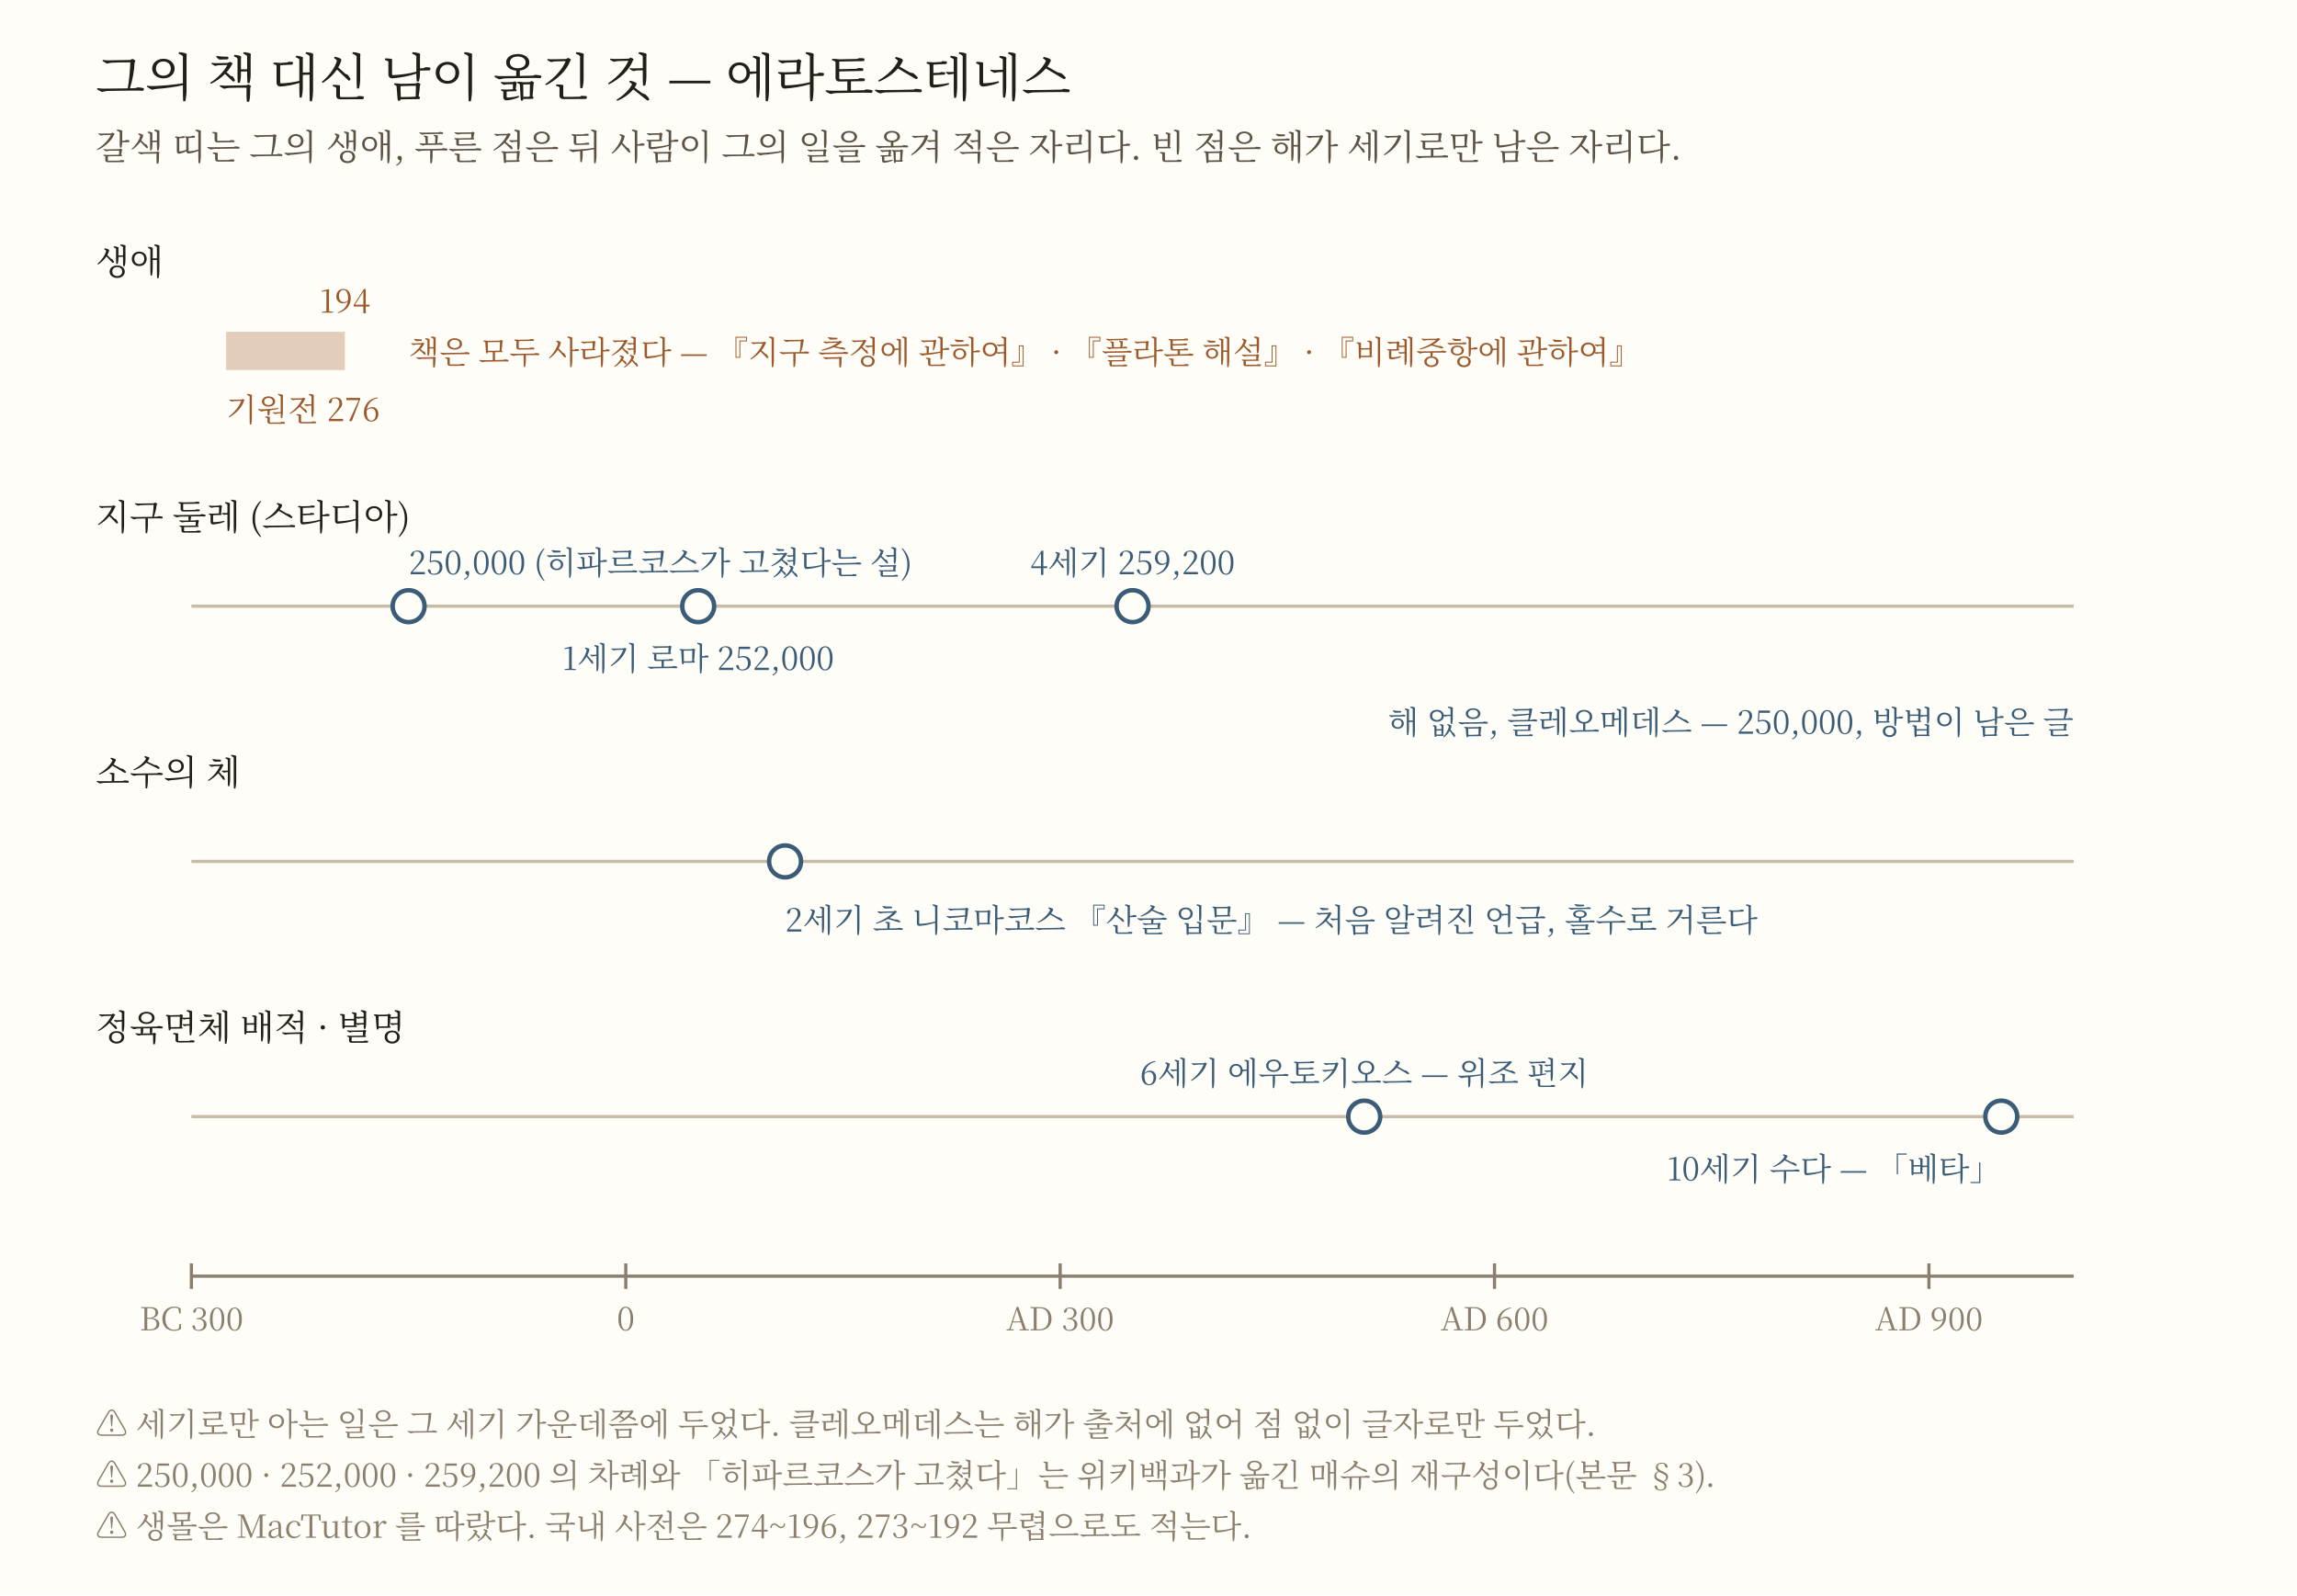
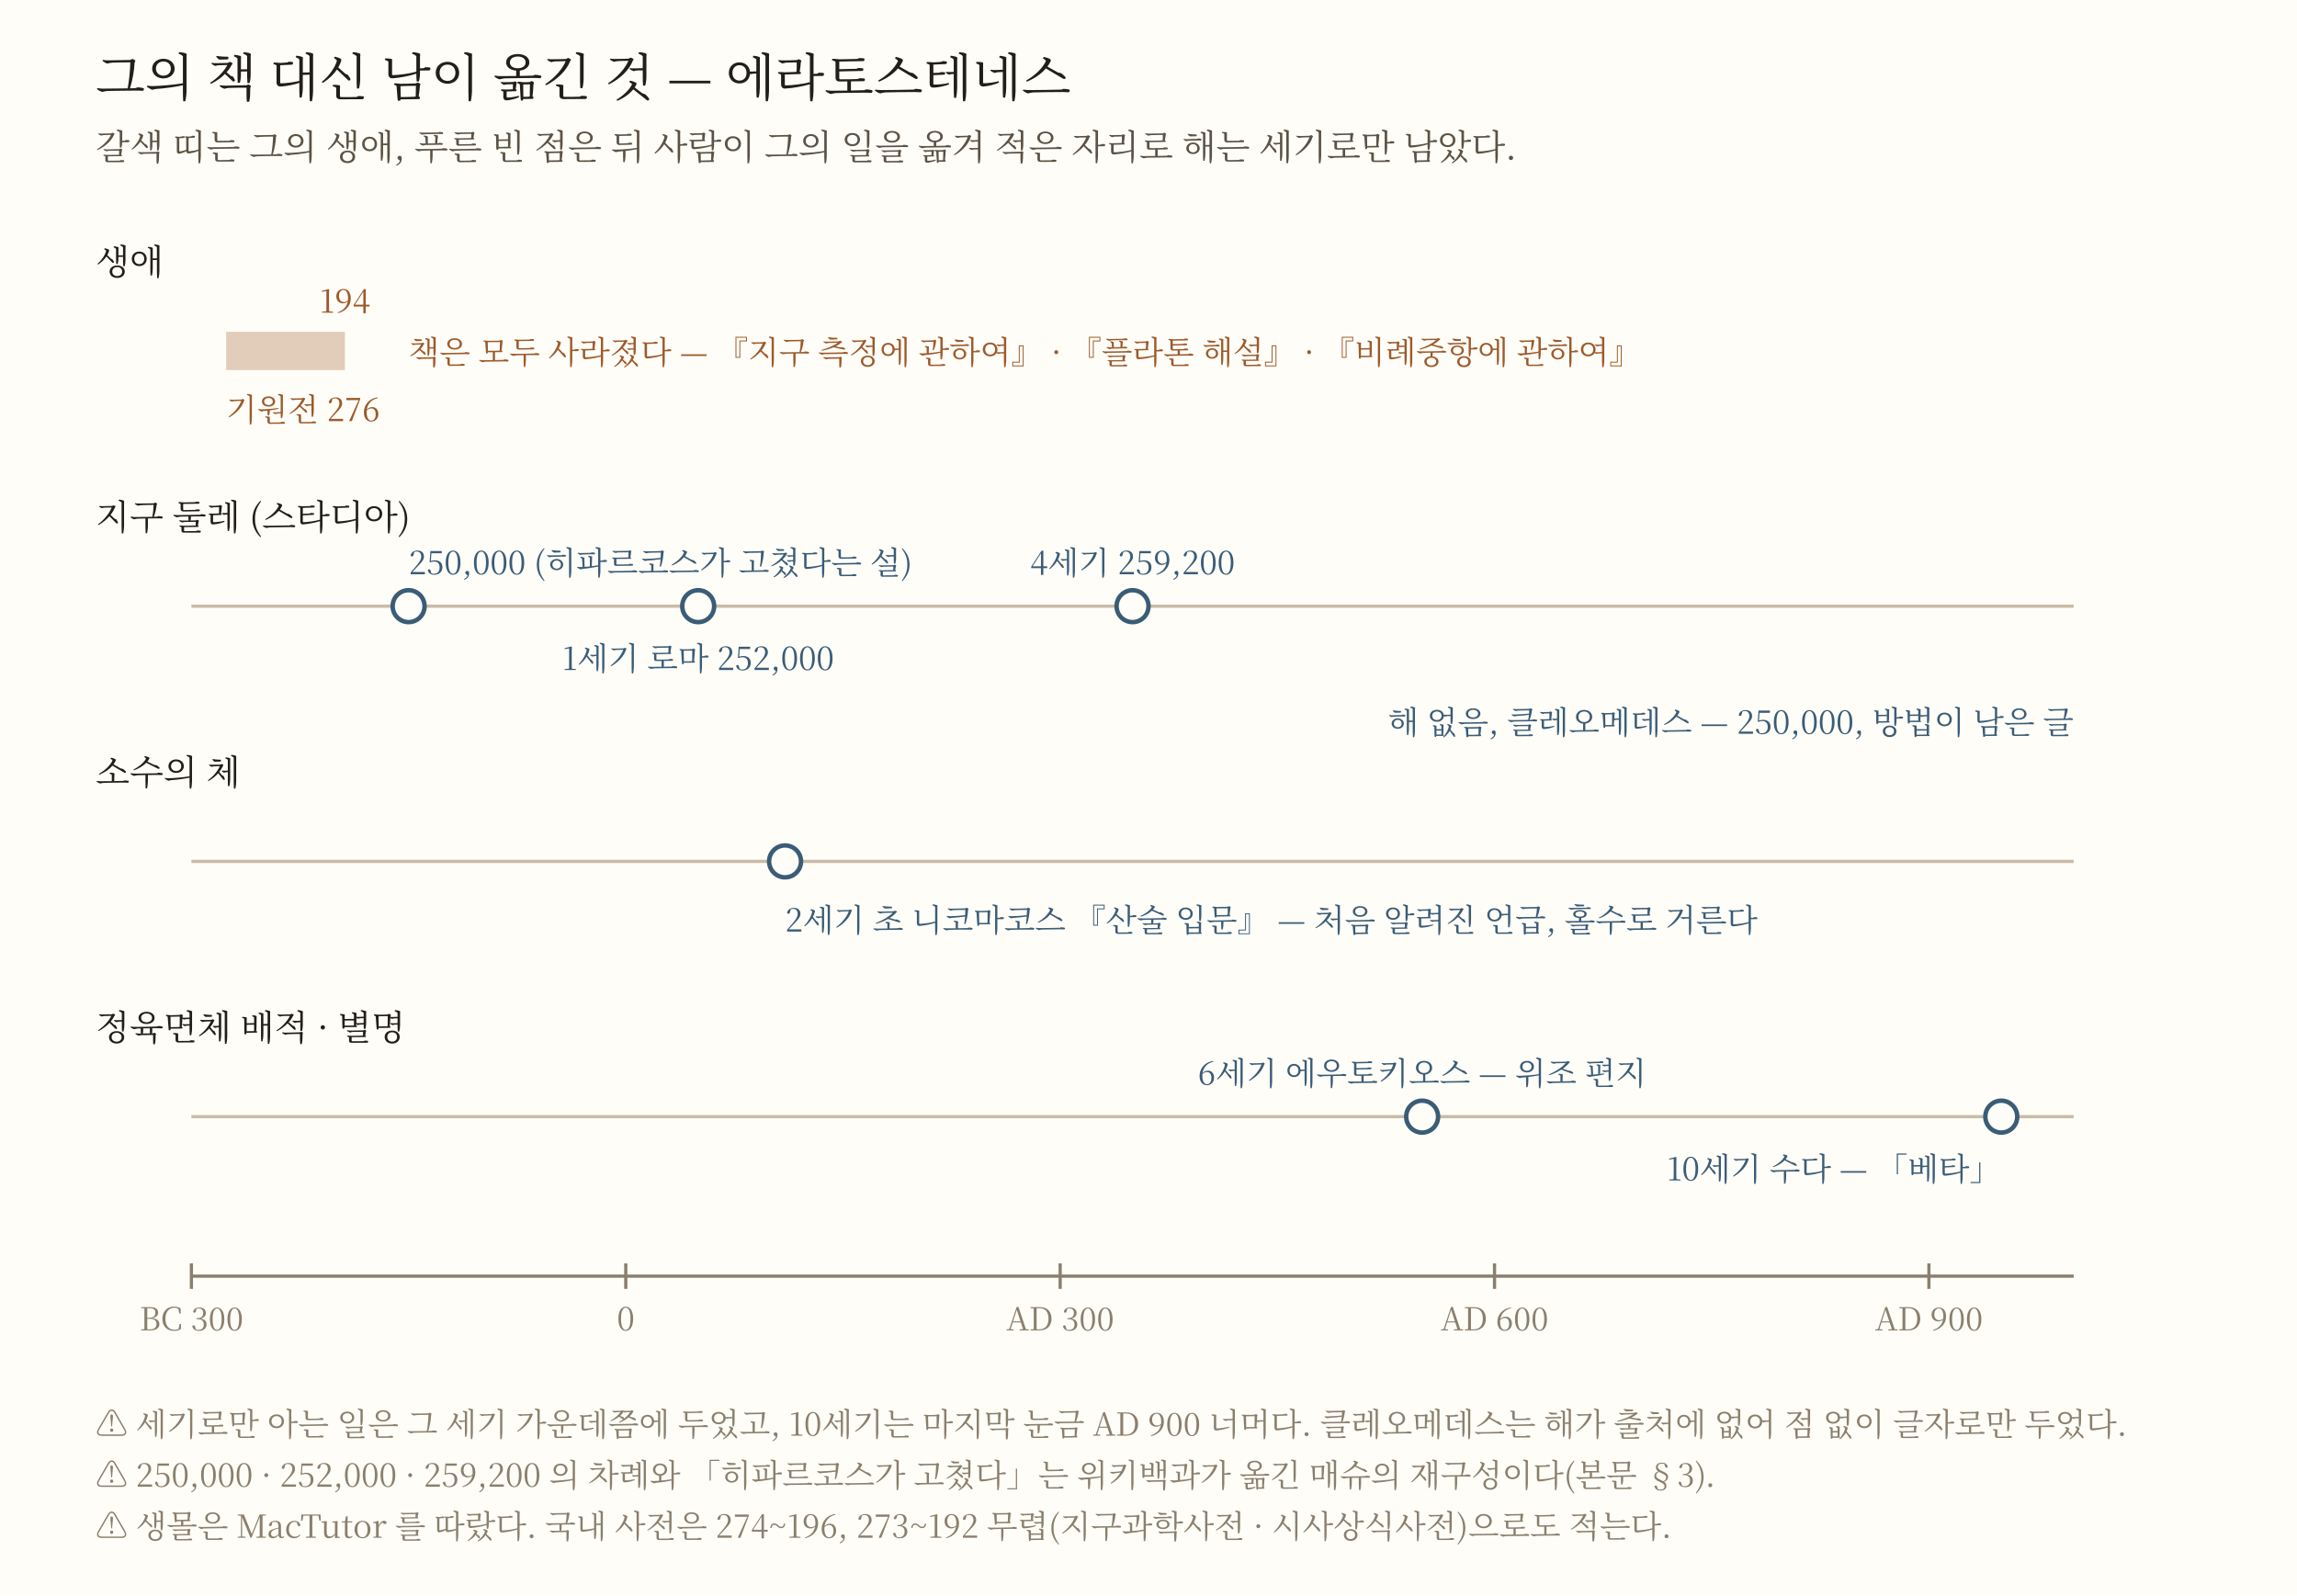
- <svg xmlns="http://www.w3.org/2000/svg" viewBox="0 0 720 500" role="img" aria-label="그림 위쪽에 「그의 책 대신 남이 옮긴 것 에라토스테네스」라는 표제가 있고 그 아래에 갈색 띠는 그의 생애, 푸른 점은 뒤 사람이 그의 일을 옮겨 적은 자리, 빈 점은 해가 세기로만 남은 자리라고 적혀 있다. 가로축은 BC 300 부터 AD 900 까지다. 첫 줄 생애에는 기원전 276 부터 194 까지 짧은 갈색 띠가 있고 오른쪽에 책은 모두 사라졌다, 『지구 측정에 관하여』 · 『플라톤 해설』 · 『비례중항에 관하여』라고 적혀 있다. 둘째 줄 지구 둘레 (스타디아)에는 빈 점이 셋 있다. 250,000 (히파르코스가 고쳤다는 설), 1세기 로마 252,000, 4세기 259,200 이다. 그 아래 오른쪽에 점 없이 해 없음, 클레오메데스, 250,000, 방법이 남은 글이라고 적혀 있다. 셋째 줄 소수의 체에는 2세기 초 빈 점과 2세기 초 니코마코스 『산술 입문』, 처음 알려진 언급, 홀수로 거른다가 있다. 넷째 줄 정육면체 배적 · 별명에는 6세기 에우토키오스, 위조 편지와 10세기 수다, 「베타」의 빈 점이 있다. 맨 아래에 단서가 셋 있다. 첫째, 세기로만 아는 일은 그 세기 가운데쯤에 두었고 클레오메데스는 해가 출처에 없어 점 없이 글자로만 두었다. 둘째, 250,000 · 252,000 · 259,200 의 차례와 「히파르코스가 고쳤다」는 위키백과가 옮긴 매슈의 재구성이다(본문 §3). 셋째, 생몰은 MacTutor 를 따랐고 국내 사전은 274~196, 273~192 무렵으로도 적는다">
+ <svg xmlns="http://www.w3.org/2000/svg" viewBox="0 0 720 500" role="img" aria-label="그림 위쪽에 「그의 책 대신 남이 옮긴 것 에라토스테네스」라는 표제가 있고 그 아래에 갈색 띠는 그의 생애, 푸른 빈 점은 뒤 사람이 그의 일을 옮겨 적은 자리로 해는 세기로만 남았다고 적혀 있다. 가로축은 BC 300 부터 AD 900 까지다. 첫 줄 생애에는 기원전 276 부터 194 까지 짧은 갈색 띠가 있고 오른쪽에 책은 모두 사라졌다, 『지구 측정에 관하여』 · 『플라톤 해설』 · 『비례중항에 관하여』라고 적혀 있다. 둘째 줄 지구 둘레 (스타디아)에는 빈 점이 셋 있다. 250,000 (히파르코스가 고쳤다는 설), 1세기 로마 252,000, 4세기 259,200 이다. 그 아래 오른쪽에 점 없이 해 없음, 클레오메데스, 250,000, 방법이 남은 글이라고 적혀 있다. 셋째 줄 소수의 체에는 2세기 초 빈 점과 2세기 초 니코마코스 『산술 입문』, 처음 알려진 언급, 홀수로 거른다가 있다. 넷째 줄 정육면체 배적 · 별명에는 6세기 에우토키오스, 위조 편지와 10세기 수다, 「베타」의 빈 점이 있다. 맨 아래에 단서가 셋 있다. 첫째, 세기로만 아는 일은 그 세기 가운데쯤에 두었고 클레오메데스는 해가 출처에 없어 점 없이 글자로만 두었다. 둘째, 250,000 · 252,000 · 259,200 의 차례와 「히파르코스가 고쳤다」는 위키백과가 옮긴 매슈의 재구성이다(본문 §3). 셋째, 생몰은 MacTutor 를 따랐고 국내 사전은 274~196, 273~192 무렵(지구과학사전 · 시사상식사전)으로도 적는다">
  <style>
    text{font-family:EB Garamond, Georgia, 'Noto Serif KR', 'Noto Serif CJK KR', NanumMyeongjo, Batang, AppleMyungjo, serif;fill:#221E18;}
    .dim{fill:#5B5245;} .sien{fill:#9C5A2C;} .ax{fill:#8A7F6E;} .blue{fill:#3A5C77;}
    .axis{stroke:#8A7F6E;stroke-width:1;} .tick{stroke:#8A7F6E;stroke-width:1;}
    .row{stroke:#C9BBA6;stroke-width:1;fill:none;} .life{fill:#9C5A2C;opacity:0.3;}
    .sd{fill:#9C5A2C;} .bd{fill:#3A5C77;} .ring{fill:#FFFDF7;stroke:#3A5C77;stroke-width:1.4;}
  </style>
  <rect width="720" height="500" fill="#FFFDF7" />
  <text x="30" y="30" font-size="16">그의 책 대신 남이 옮긴 것 — 에라토스테네스</text>
-   <text x="30" y="50" font-size="11" class="dim">갈색 띠는 그의 생애, 푸른 점은 뒤 사람이 그의 일을 옮겨 적은 자리다. 빈 점은 해가 세기로만 남은 자리다.</text>
+   <text x="30" y="50" font-size="11" class="dim">갈색 띠는 그의 생애, 푸른 빈 점은 뒤 사람이 그의 일을 옮겨 적은 자리로 해는 세기로만 남았다.</text>
  <text x="30" y="86" font-size="11">생애</text>
  <rect x="70.89" y="104" width="37.22" height="12" class="life" />
  <text x="70.89" y="132" font-size="10" class="sien" text-anchor="start">기원전 276</text>
  <text x="108.11" y="98" font-size="10" class="sien" text-anchor="middle">194</text>
  <text x="128.08" y="114" font-size="10" class="sien" text-anchor="start">책은 모두 사라졌다 — 『지구 측정에 관하여』 · 『플라톤 해설』 · 『비례중항에 관하여』</text>
  <text x="30" y="166" font-size="11">지구 둘레 (스타디아)</text>
  <line x1="60" y1="190" x2="650" y2="190" class="row" />
  <circle cx="128.08" cy="190" r="5" class="ring" />
  <text x="128.08" y="180" font-size="10" class="blue" text-anchor="start">250,000 (히파르코스가 고쳤다는 설)</text>
  <circle cx="218.85" cy="190" r="5" class="ring" />
  <text x="218.85" y="210" font-size="10" class="blue" text-anchor="middle">1세기 로마 252,000</text>
  <circle cx="355" cy="190" r="5" class="ring" />
  <text x="355" y="180" font-size="10" class="blue" text-anchor="middle">4세기 259,200</text>
  <text x="650" y="230" font-size="10" class="blue" text-anchor="end">해 없음, 클레오메데스 — 250,000, 방법이 남은 글</text>
  <text x="30" y="246" font-size="11">소수의 체</text>
  <line x1="60" y1="270" x2="650" y2="270" class="row" />
  <circle cx="246.08" cy="270" r="5" class="ring" />
  <text x="246.08" y="292" font-size="10" class="blue" text-anchor="start">2세기 초 니코마코스 『산술 입문』 — 처음 알려진 언급, 홀수로 거른다</text>
  <text x="30" y="326" font-size="11">정육면체 배적 · 별명</text>
  <line x1="60" y1="350" x2="650" y2="350" class="row" />
-   <circle cx="427.62" cy="350" r="5" class="ring" />
-   <text x="427.62" y="340" font-size="10" class="blue" text-anchor="middle">6세기 에우토키오스 — 위조 편지</text>
+   <circle cx="445.77" cy="350" r="5" class="ring" />
+   <text x="445.77" y="340" font-size="10" class="blue" text-anchor="middle">6세기 에우토키오스 — 위조 편지</text>
  <circle cx="627.31" cy="350" r="5" class="ring" />
  <text x="627.31" y="370" font-size="10" class="blue" text-anchor="end">10세기 수다 — 「베타」</text>
  <line x1="60" y1="400" x2="650" y2="400" class="axis" />
  <line x1="60" y1="396" x2="60" y2="404" class="tick" />
  <text x="60" y="417" font-size="10" class="ax" text-anchor="middle">BC 300</text>
  <line x1="196.15" y1="396" x2="196.15" y2="404" class="tick" />
  <text x="196.15" y="417" font-size="10" class="ax" text-anchor="middle">0</text>
  <line x1="332.31" y1="396" x2="332.31" y2="404" class="tick" />
  <text x="332.31" y="417" font-size="10" class="ax" text-anchor="middle">AD 300</text>
  <line x1="468.46" y1="396" x2="468.46" y2="404" class="tick" />
  <text x="468.46" y="417" font-size="10" class="ax" text-anchor="middle">AD 600</text>
  <line x1="604.62" y1="396" x2="604.62" y2="404" class="tick" />
  <text x="604.62" y="417" font-size="10" class="ax" text-anchor="middle">AD 900</text>
-   <text x="30" y="450" font-size="10" class="ax">⚠ 세기로만 아는 일은 그 세기 가운데쯤에 두었다. 클레오메데스는 해가 출처에 없어 점 없이 글자로만 두었다.</text>
+   <text x="30" y="450" font-size="10" class="ax">⚠ 세기로만 아는 일은 그 세기 가운데쯤에 두었고, 10세기는 마지막 눈금 AD 900 너머다. 클레오메데스는 해가 출처에 없어 점 없이 글자로만 두었다.</text>
  <text x="30" y="466" font-size="10" class="ax">⚠ 250,000 · 252,000 · 259,200 의 차례와 「히파르코스가 고쳤다」는 위키백과가 옮긴 매슈의 재구성이다(본문 §3).</text>
-   <text x="30" y="482" font-size="10" class="ax">⚠ 생몰은 MacTutor 를 따랐다. 국내 사전은 274~196, 273~192 무렵으로도 적는다.</text>
+   <text x="30" y="482" font-size="10" class="ax">⚠ 생몰은 MacTutor 를 따랐다. 국내 사전은 274~196, 273~192 무렵(지구과학사전 · 시사상식사전)으로도 적는다.</text>
</svg>
